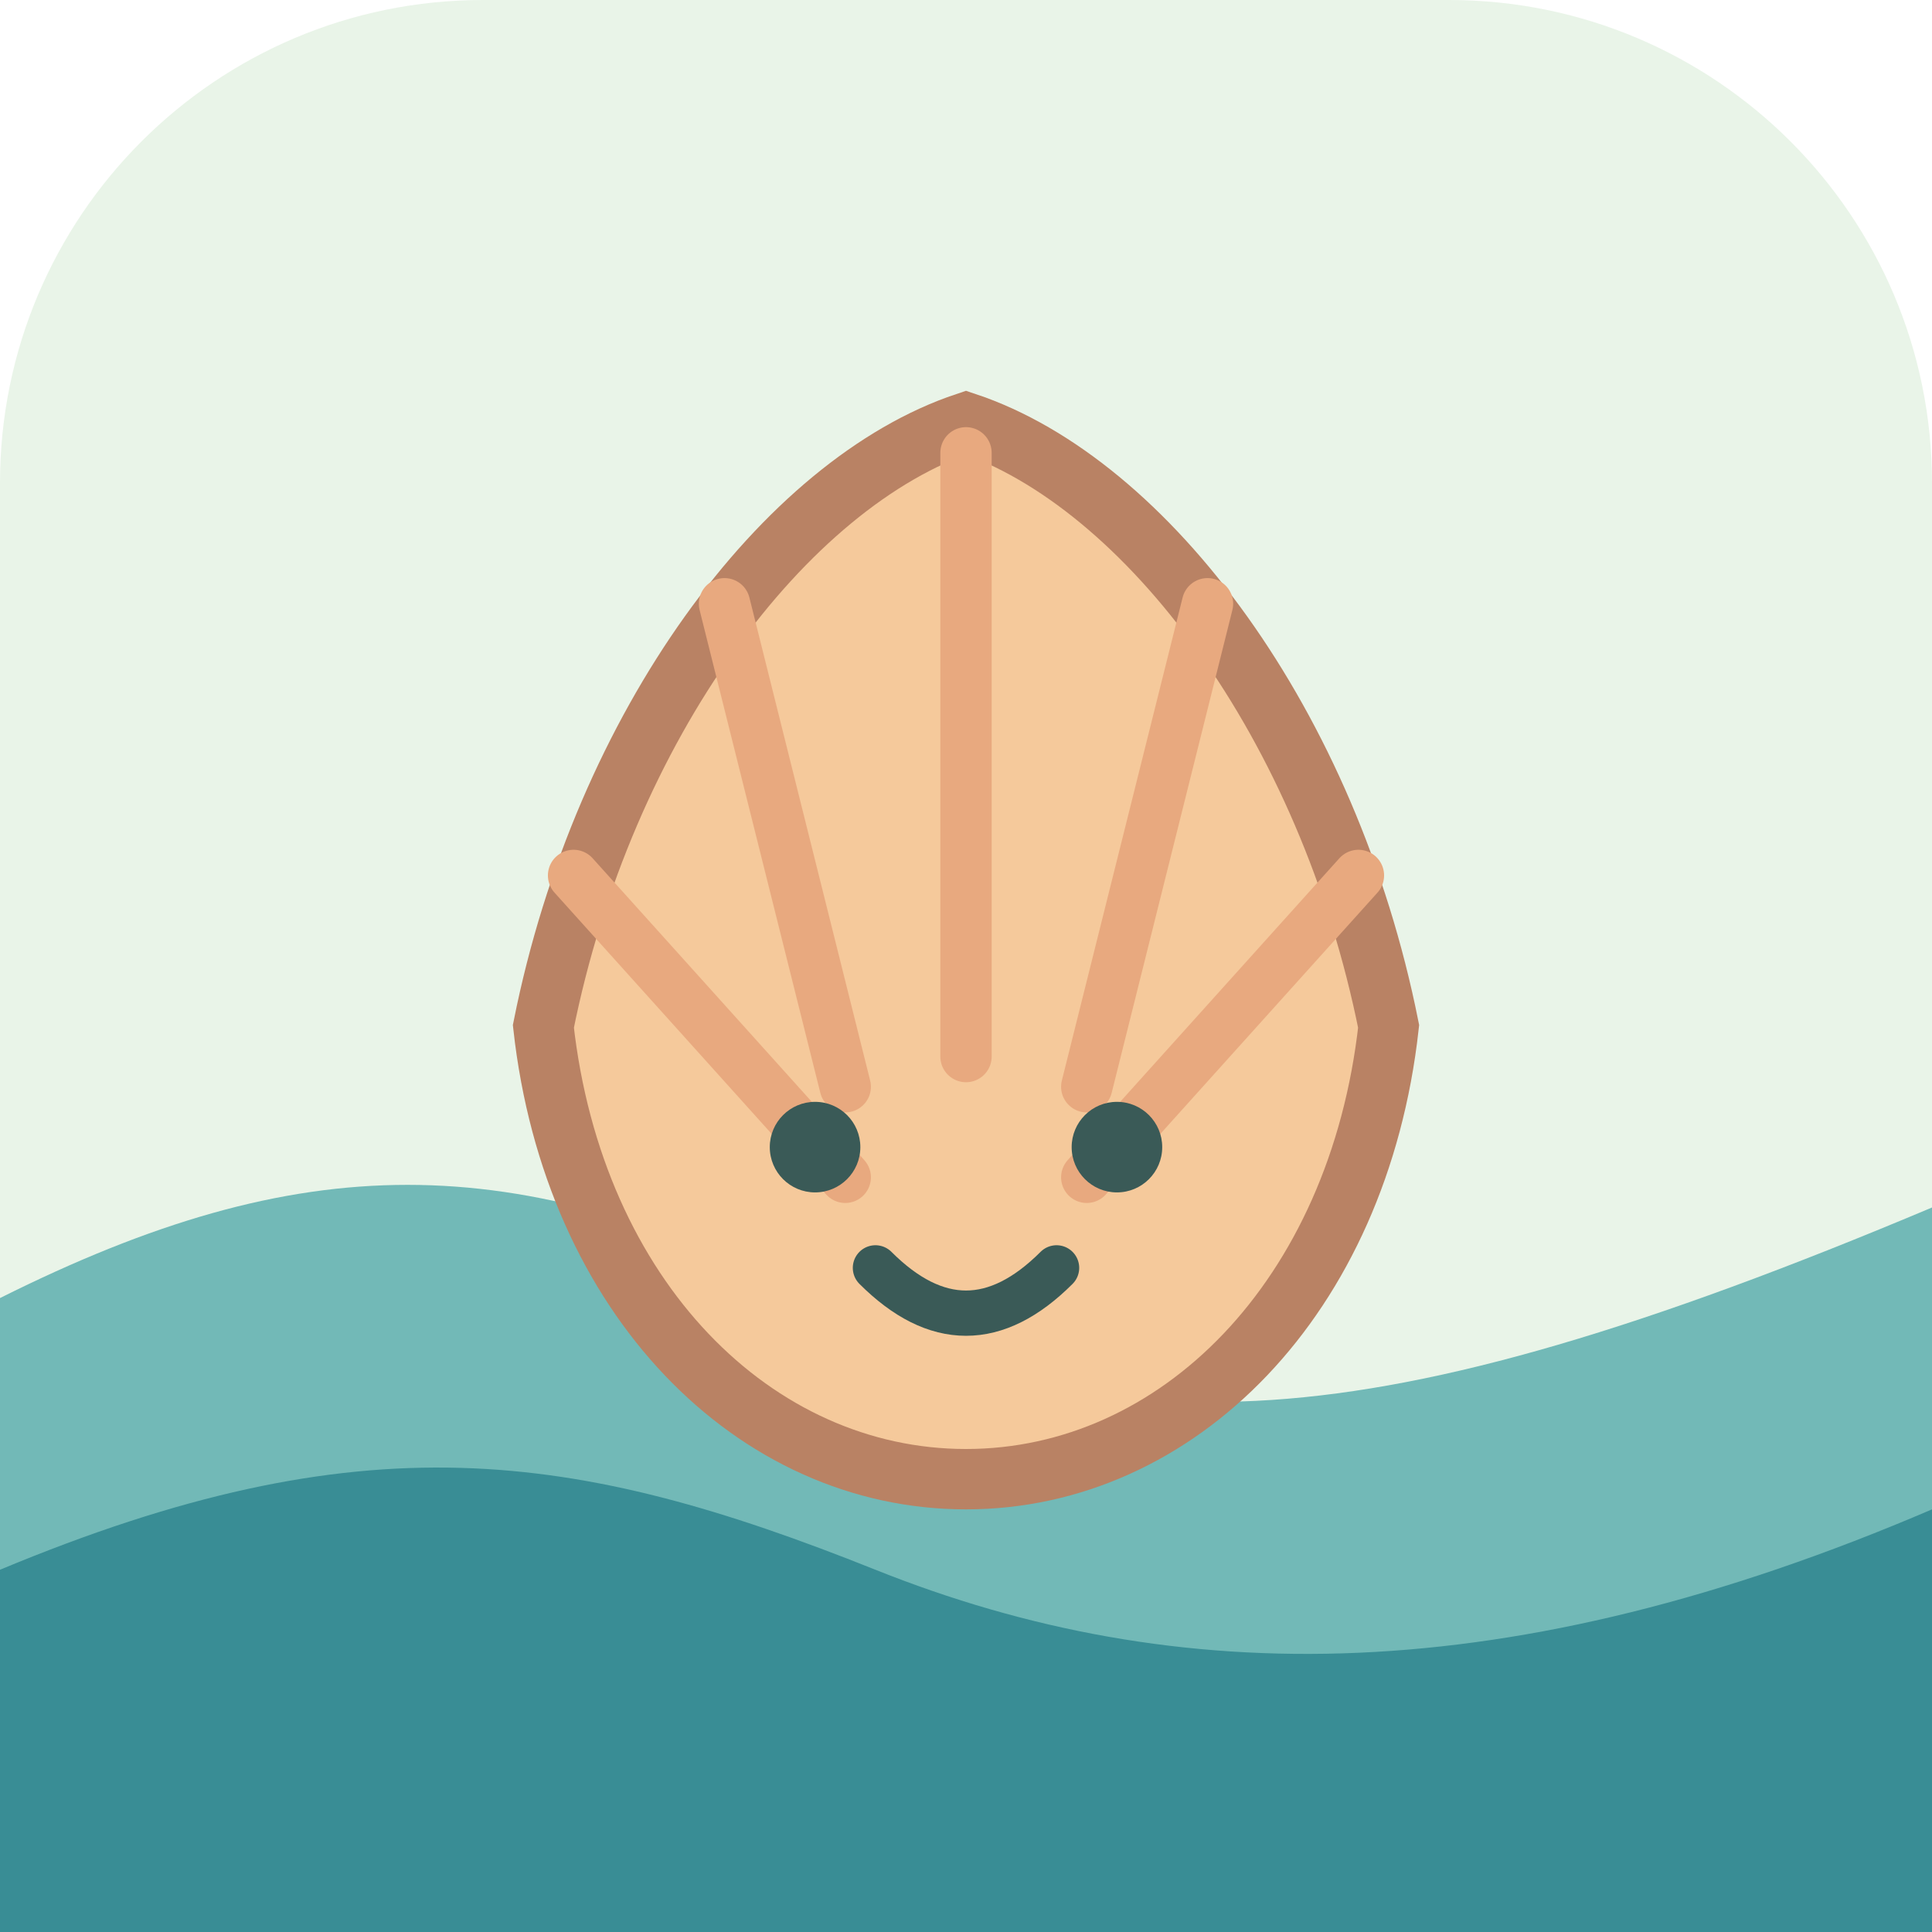
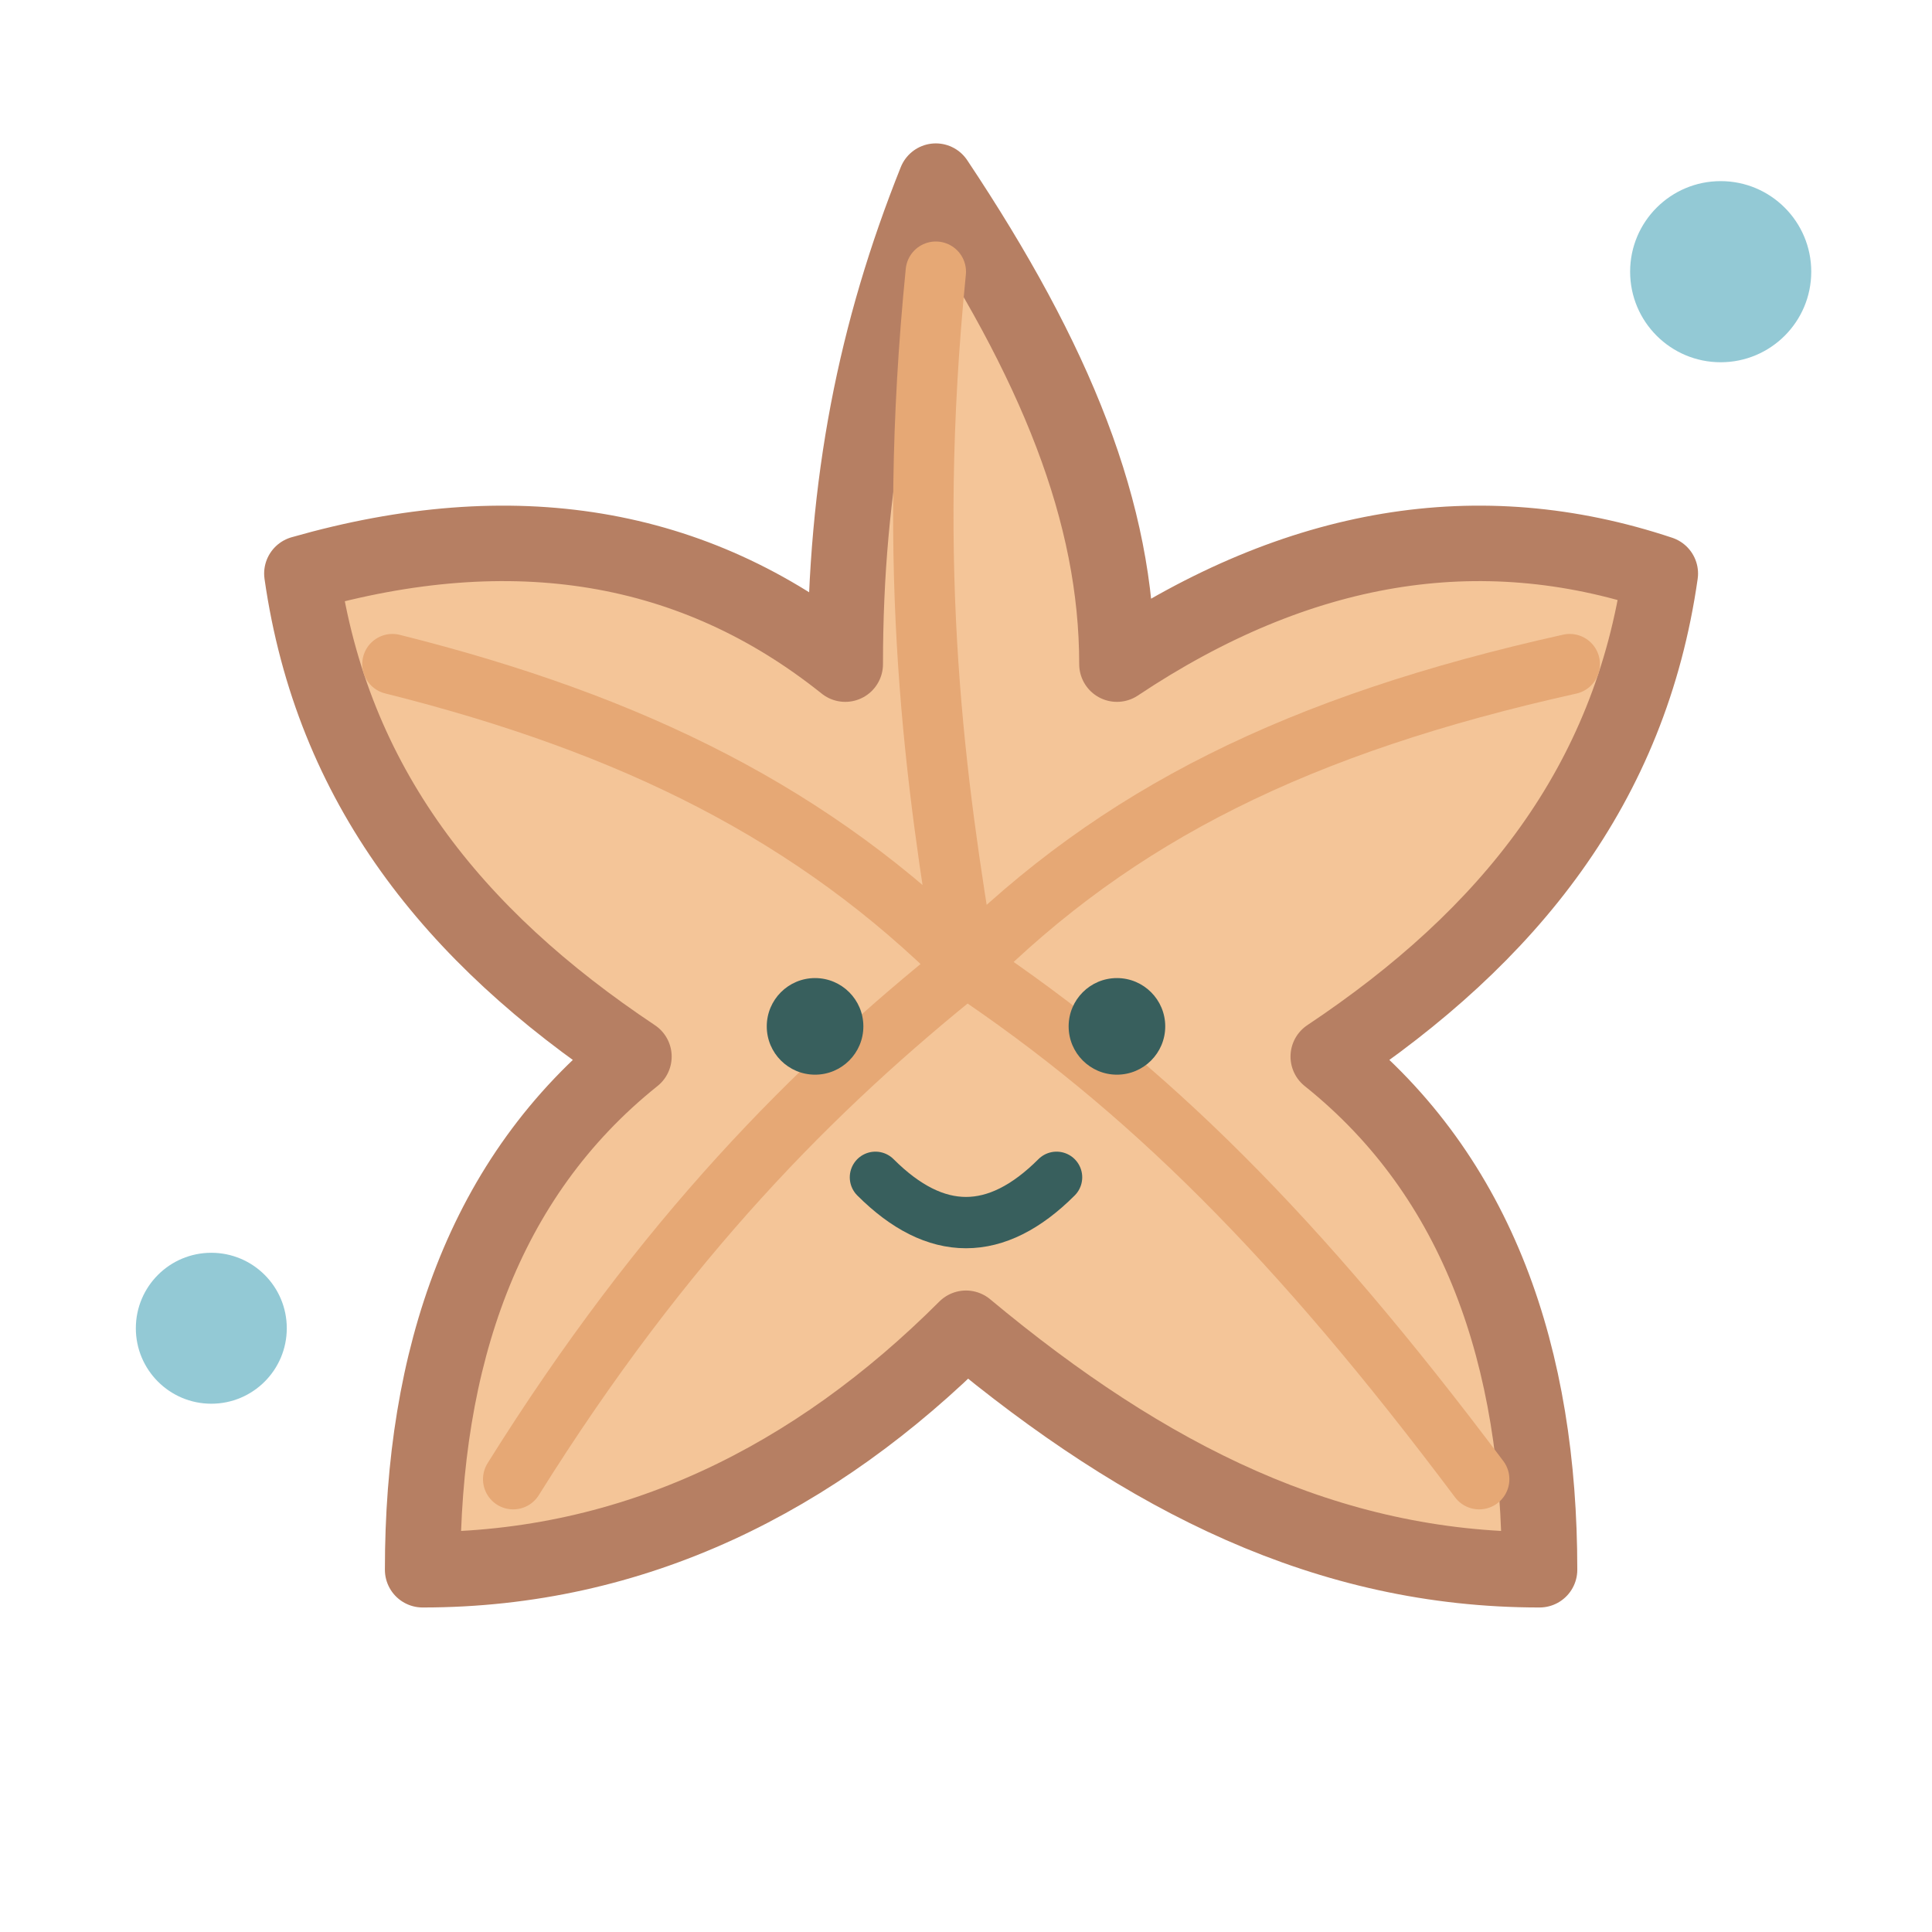
- <svg xmlns="http://www.w3.org/2000/svg" viewBox="0 0 64 64">
-   <rect width="64" height="64" rx="16" fill="#e9f4e8" />
-   <path d="M0 43c10-5 17-5 27 0s18 5 37-3v24H0Z" fill="#72b9b7" />
-   <path d="M0 52c12-5 19-4 29 0s21 4 35-2v14H0Z" fill="#398d95" />
-   <path d="M18 34c2-10 8-18 14-20 6 2 12 10 14 20-1 9-7 15-14 15S19 43 18 34Z" fill="#f5c99b" stroke="#b98264" stroke-width="2" />
-   <path d="M32 15v20M24 20l4 16m12-16-4 16M19 29l9 10m17-10-9 10" fill="none" stroke="#e8a97f" stroke-width="1.7" stroke-linecap="round" />
-   <circle cx="27" cy="38" r="1.5" fill="#3a5a57" />
-   <circle cx="37" cy="38" r="1.5" fill="#3a5a57" />
-   <path d="M29 42q3 3 6 0" fill="none" stroke="#3a5a57" stroke-width="1.5" stroke-linecap="round" />
+ <svg xmlns="http://www.w3.org/2000/svg" viewBox="0 0 64 64" fill="none">
+   <path d="M31 6c4 6 6 11 6 16 6-4 12-5 18-3-1 7-5 12-11 16 5 4 7 10 7 17-7 0-13-3-19-8-5 5-11 8-18 8 0-7 2-13 7-17-6-4-10-9-11-16 7-2 13-1 18 3 0-6 1-11 3-16Z" fill="#F4C598" stroke="#B67F63" stroke-width="2.5" stroke-linejoin="round" />
+   <path d="M31 9c-1 10 0 17 1 23M13 22c8 2 14 5 19 10m20-10c-9 2-15 5-20 10M17 49c5-8 10-13 15-17m17 17c-6-8-11-13-17-17" stroke="#E6A875" stroke-width="2" stroke-linecap="round" />
+   <circle cx="27" cy="34" r="1.6" fill="#385F5D" />
+   <circle cx="37" cy="34" r="1.6" fill="#385F5D" />
+   <path d="M29 39q3 3 6 0" stroke="#385F5D" stroke-width="1.7" stroke-linecap="round" />
+   <circle cx="57" cy="9" r="3" fill="#93C9D5" />
+   <circle cx="7" cy="44" r="2.5" fill="#93C9D5" />
</svg>
